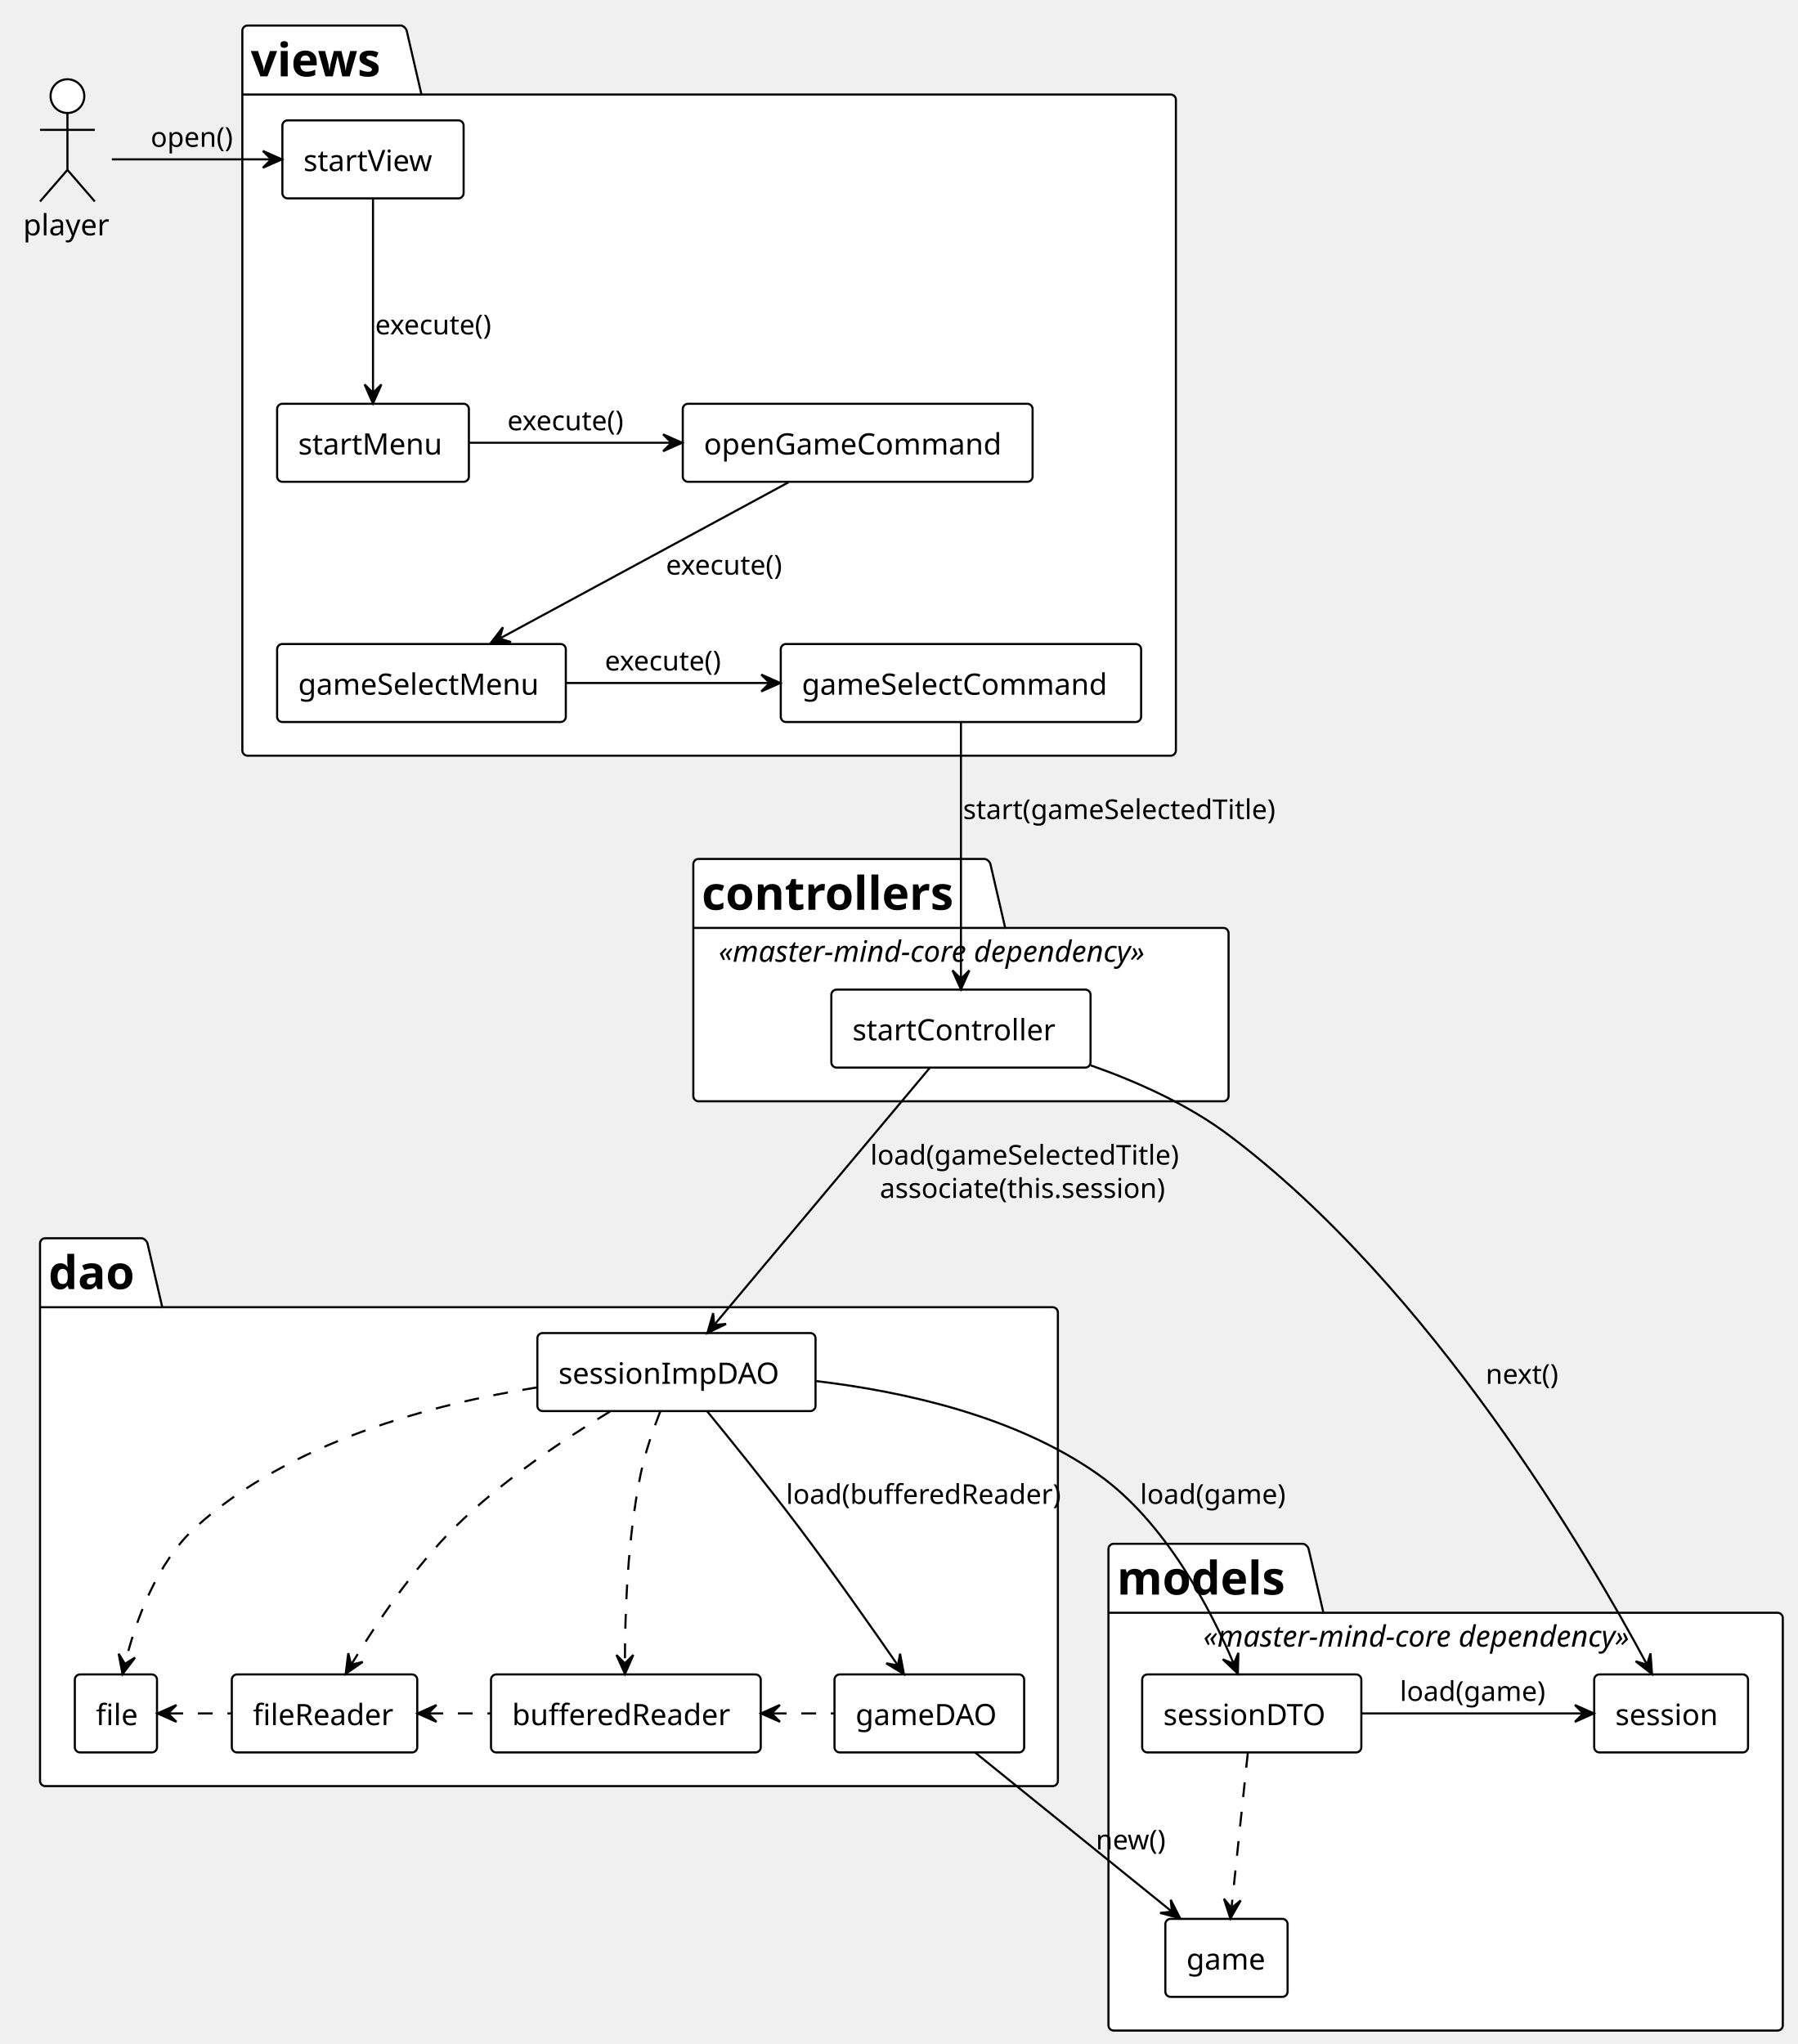
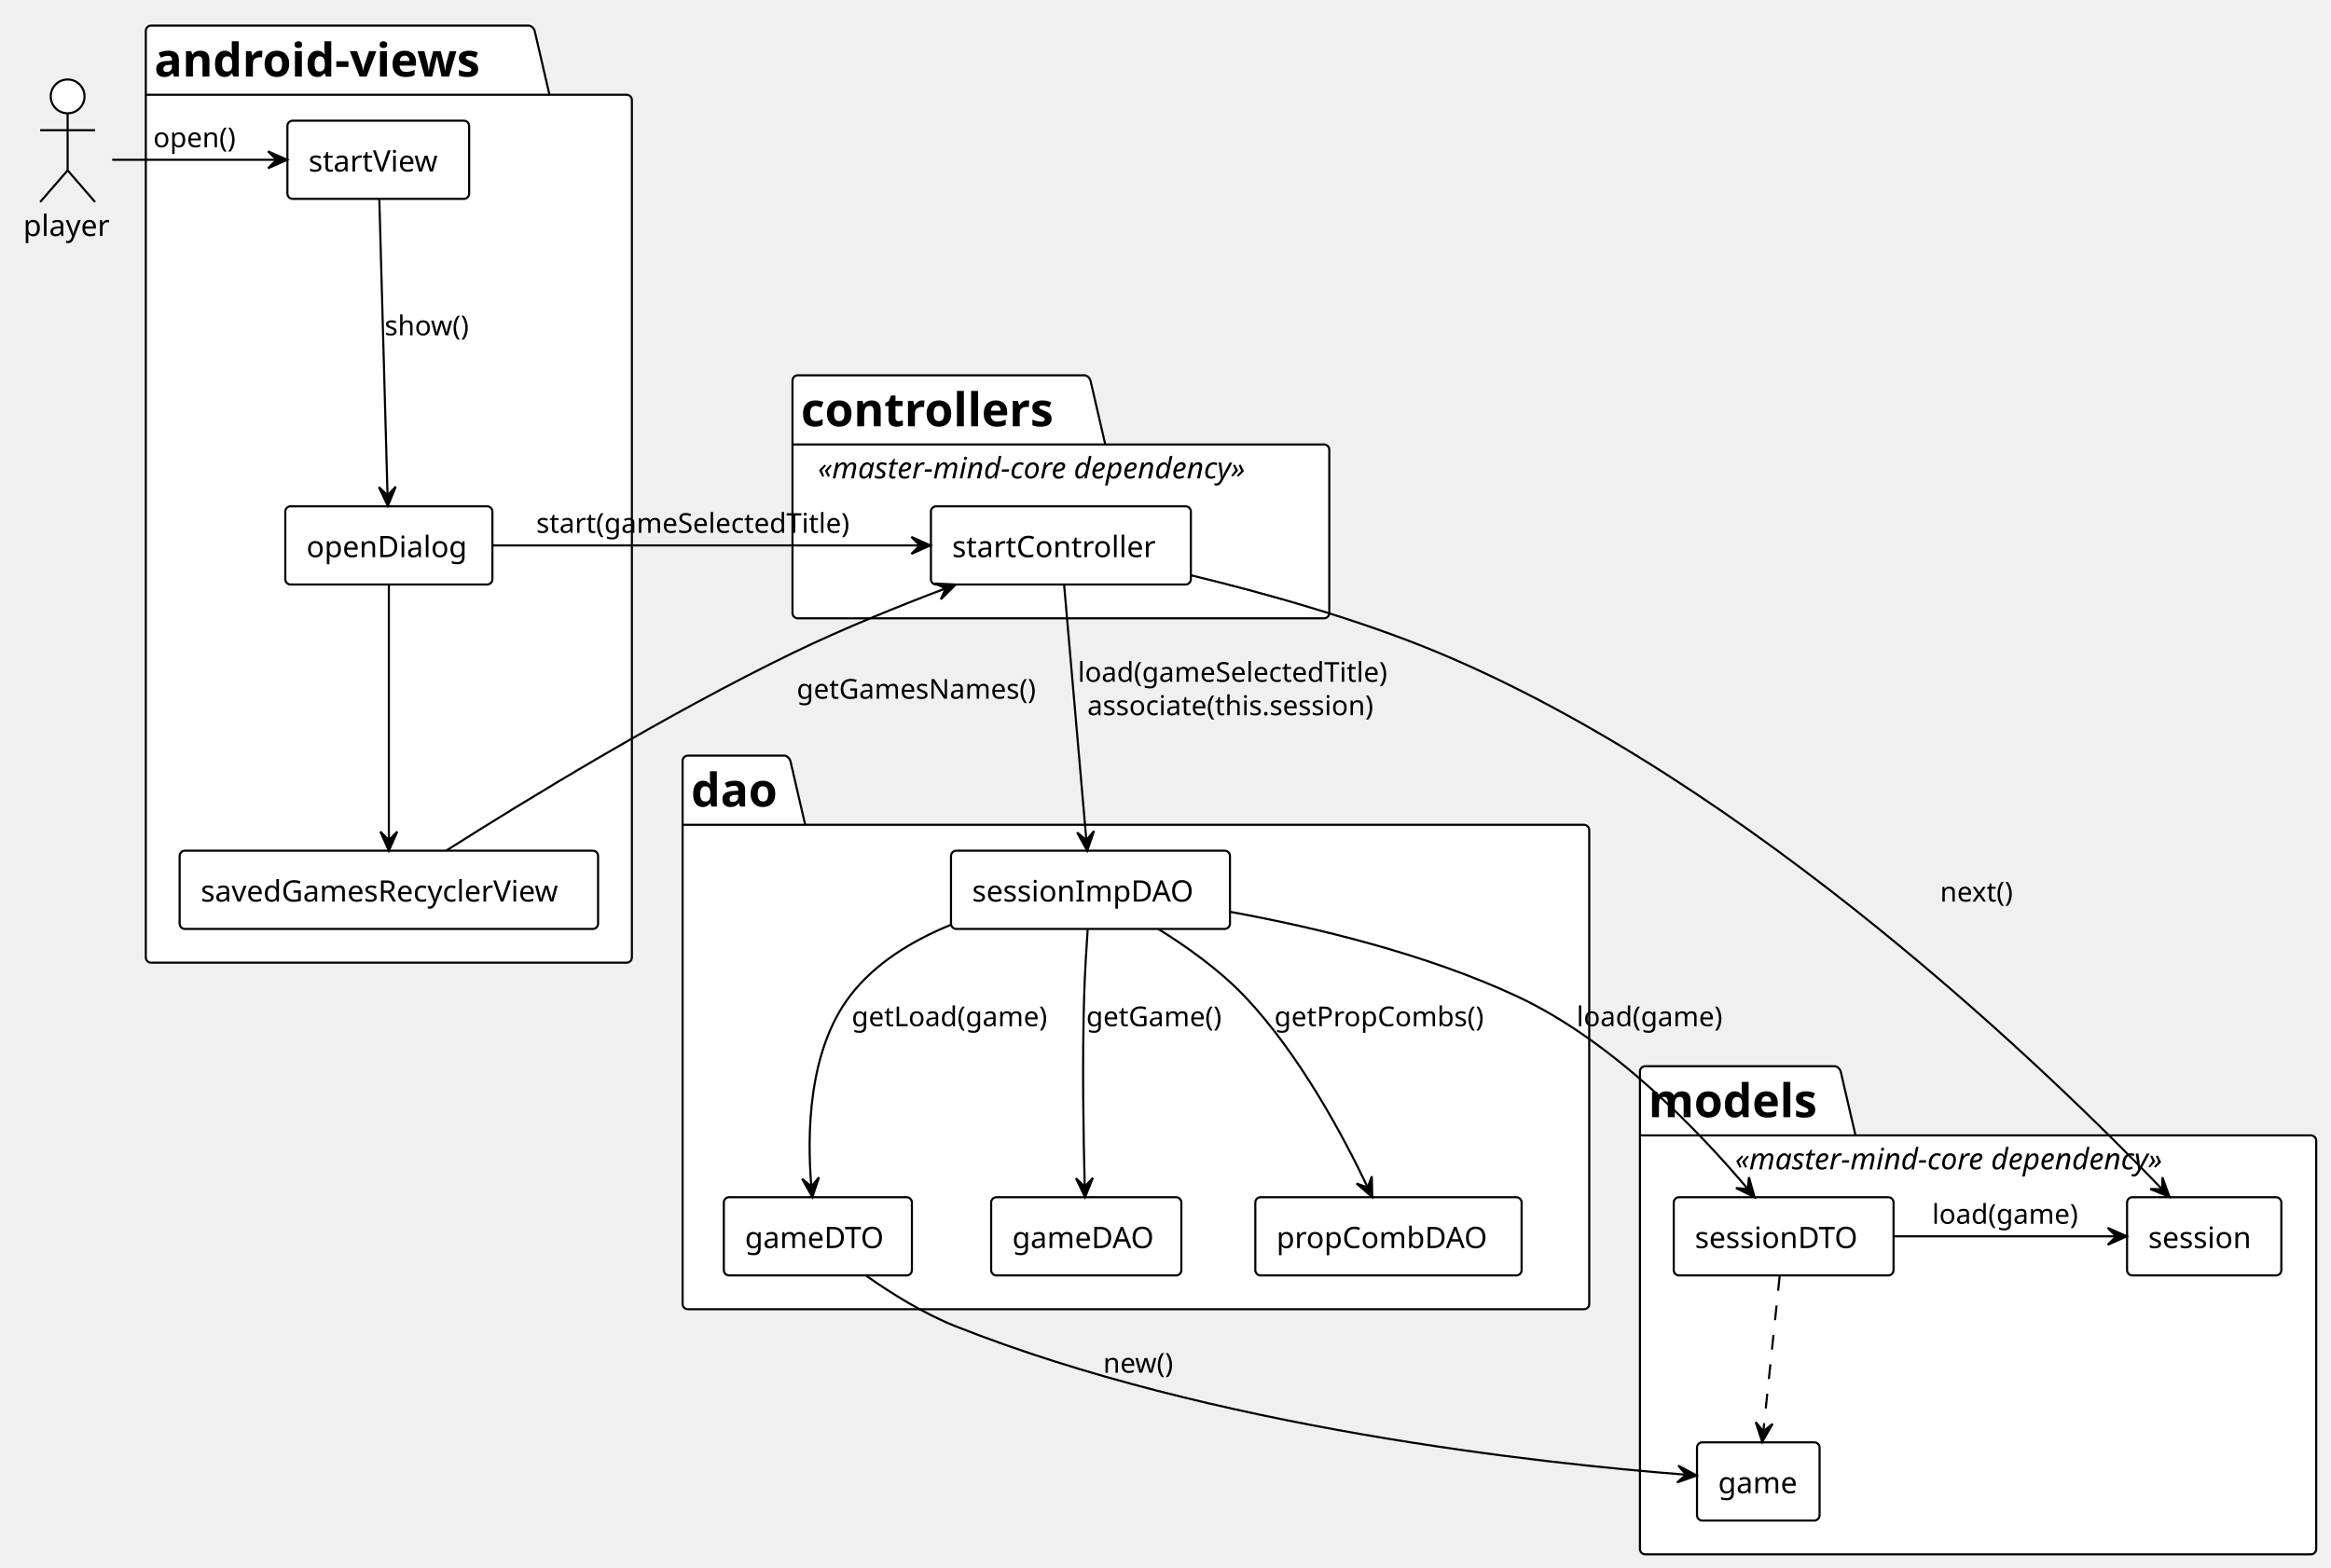
- <svg xmlns="http://www.w3.org/2000/svg" contentStyleType="text/css" height="970px" preserveAspectRatio="none" style="width:853px;height:970px;background:#FFFFFF;" version="1.1" viewBox="0 0 853 970" width="853px" zoomAndPan="magnify">
+ <svg xmlns="http://www.w3.org/2000/svg" contentStyleType="text/css" height="742px" preserveAspectRatio="none" style="width:1103px;height:742px;background:#FFFFFF;" version="1.1" viewBox="0 0 1103 742" width="1103px" zoomAndPan="magnify">
  <defs />
  <g>
-     <g id="cluster_views">
-       <path d="M117.5,12.119 L190.5,12.119 A3.75,3.75 0 0 1 193,14.619 L200,44.856 L555.5,44.856 A2.5,2.5 0 0 1 558,47.356 L558,356.119 A2.5,2.5 0 0 1 555.5,358.619 L117.5,358.619 A2.5,2.5 0 0 1 115,356.119 L115,14.619 A2.5,2.5 0 0 1 117.5,12.119 " fill="#FFFFFF" style="stroke:#000000;stroke-width:1.0;" />
-       <line style="stroke:#000000;stroke-width:1.0;" x1="115" x2="200" y1="44.856" y2="44.856" />
-       <text fill="#000000" font-family="Verdana" font-size="22" font-weight="bold" lengthAdjust="spacing" textLength="72" x="119" y="36.237">views</text>
+     <g id="cluster_android-views">
+       <path d="M71.5,12.119 L250.5,12.119 A3.75,3.75 0 0 1 253,14.619 L260,44.856 L296.5,44.856 A2.5,2.5 0 0 1 299,47.356 L299,453.119 A2.5,2.5 0 0 1 296.5,455.619 L71.5,455.619 A2.5,2.5 0 0 1 69,453.119 L69,14.619 A2.5,2.5 0 0 1 71.5,12.119 " fill="#FFFFFF" style="stroke:#000000;stroke-width:1.0;" />
+       <line style="stroke:#000000;stroke-width:1.0;" x1="69" x2="260" y1="44.856" y2="44.856" />
+       <text fill="#000000" font-family="Verdana" font-size="22" font-weight="bold" lengthAdjust="spacing" textLength="178" x="73" y="36.237">android-views</text>
    </g>
    <g id="cluster_controllers">
-       <path d="M331.5,407.619 L467.5,407.619 A3.75,3.75 0 0 1 470,410.119 L477,440.356 L580.5,440.356 A2.5,2.5 0 0 1 583,442.856 L583,520.119 A2.5,2.5 0 0 1 580.5,522.619 L331.5,522.619 A2.5,2.5 0 0 1 329,520.119 L329,410.119 A2.5,2.5 0 0 1 331.5,407.619 " fill="#FFFFFF" style="stroke:#000000;stroke-width:1.0;" />
-       <line style="stroke:#000000;stroke-width:1.0;" x1="329" x2="477" y1="440.356" y2="440.356" />
-       <text fill="#000000" font-family="Verdana" font-size="22" font-weight="bold" lengthAdjust="spacing" textLength="135" x="333" y="431.737">controllers</text>
-       <text fill="#000000" font-family="Verdana" font-size="14" font-style="italic" lengthAdjust="spacing" textLength="238" x="341" y="456.432">«master-mind-core dependency»</text>
+       <path d="M377.5,177.619 L513.5,177.619 A3.75,3.75 0 0 1 516,180.119 L523,210.356 L626.5,210.356 A2.5,2.5 0 0 1 629,212.856 L629,290.119 A2.5,2.5 0 0 1 626.5,292.619 L377.5,292.619 A2.5,2.5 0 0 1 375,290.119 L375,180.119 A2.5,2.5 0 0 1 377.5,177.619 " fill="#FFFFFF" style="stroke:#000000;stroke-width:1.0;" />
+       <line style="stroke:#000000;stroke-width:1.0;" x1="375" x2="523" y1="210.356" y2="210.356" />
+       <text fill="#000000" font-family="Verdana" font-size="22" font-weight="bold" lengthAdjust="spacing" textLength="135" x="379" y="201.737">controllers</text>
+       <text fill="#000000" font-family="Verdana" font-size="14" font-style="italic" lengthAdjust="spacing" textLength="238" x="387" y="226.432">«master-mind-core dependency»</text>
    </g>
    <g id="cluster_dao">
-       <path d="M21.5,587.619 L67.5,587.619 A3.75,3.75 0 0 1 70,590.119 L77,620.356 L499.5,620.356 A2.5,2.5 0 0 1 502,622.856 L502,845.119 A2.5,2.5 0 0 1 499.5,847.619 L21.5,847.619 A2.5,2.5 0 0 1 19,845.119 L19,590.119 A2.5,2.5 0 0 1 21.5,587.619 " fill="#FFFFFF" style="stroke:#000000;stroke-width:1.0;" />
-       <line style="stroke:#000000;stroke-width:1.0;" x1="19" x2="77" y1="620.356" y2="620.356" />
-       <text fill="#000000" font-family="Verdana" font-size="22" font-weight="bold" lengthAdjust="spacing" textLength="45" x="23" y="611.737">dao</text>
+       <path d="M325.5,357.619 L371.5,357.619 A3.75,3.75 0 0 1 374,360.119 L381,390.356 L749.5,390.356 A2.5,2.5 0 0 1 752,392.856 L752,617.119 A2.5,2.5 0 0 1 749.5,619.619 L325.5,619.619 A2.5,2.5 0 0 1 323,617.119 L323,360.119 A2.5,2.5 0 0 1 325.5,357.619 " fill="#FFFFFF" style="stroke:#000000;stroke-width:1.0;" />
+       <line style="stroke:#000000;stroke-width:1.0;" x1="323" x2="381" y1="390.356" y2="390.356" />
+       <text fill="#000000" font-family="Verdana" font-size="22" font-weight="bold" lengthAdjust="spacing" textLength="45" x="327" y="381.737">dao</text>
    </g>
    <g id="cluster_models">
-       <path d="M528.5,732.619 L618.5,732.619 A3.75,3.75 0 0 1 621,735.119 L628,765.356 L843.5,765.356 A2.5,2.5 0 0 1 846,767.856 L846,961.119 A2.5,2.5 0 0 1 843.5,963.619 L528.5,963.619 A2.5,2.5 0 0 1 526,961.119 L526,735.119 A2.5,2.5 0 0 1 528.5,732.619 " fill="#FFFFFF" style="stroke:#000000;stroke-width:1.0;" />
-       <line style="stroke:#000000;stroke-width:1.0;" x1="526" x2="628" y1="765.356" y2="765.356" />
-       <text fill="#000000" font-family="Verdana" font-size="22" font-weight="bold" lengthAdjust="spacing" textLength="89" x="530" y="756.737">models</text>
-       <text fill="#000000" font-family="Verdana" font-size="14" font-style="italic" lengthAdjust="spacing" textLength="238" x="571" y="781.432">«master-mind-core dependency»</text>
+       <path d="M778.5,504.619 L868.5,504.619 A3.75,3.75 0 0 1 871,507.119 L878,537.356 L1093.5,537.356 A2.5,2.5 0 0 1 1096,539.856 L1096,733.119 A2.5,2.5 0 0 1 1093.5,735.619 L778.5,735.619 A2.5,2.5 0 0 1 776,733.119 L776,507.119 A2.5,2.5 0 0 1 778.5,504.619 " fill="#FFFFFF" style="stroke:#000000;stroke-width:1.0;" />
+       <line style="stroke:#000000;stroke-width:1.0;" x1="776" x2="878" y1="537.356" y2="537.356" />
+       <text fill="#000000" font-family="Verdana" font-size="22" font-weight="bold" lengthAdjust="spacing" textLength="89" x="780" y="528.737">models</text>
+       <text fill="#000000" font-family="Verdana" font-size="14" font-style="italic" lengthAdjust="spacing" textLength="238" x="821" y="553.432">«master-mind-core dependency»</text>
    </g>
    <g id="elem_startView">
-       <rect fill="#FFFFFF" height="37.015" rx="2.5" ry="2.5" style="stroke:#000000;stroke-width:1.0;" width="86" x="134" y="57.119" />
-       <text fill="#000000" font-family="Verdana" font-size="14" lengthAdjust="spacing" textLength="66" x="144" y="81.194">startView</text>
+       <rect fill="#FFFFFF" height="37.015" rx="2.5" ry="2.5" style="stroke:#000000;stroke-width:1.0;" width="86" x="136" y="57.119" />
+       <text fill="#000000" font-family="Verdana" font-size="14" lengthAdjust="spacing" textLength="66" x="146" y="81.194">startView</text>
    </g>
-     <g id="elem_startMenu">
-       <rect fill="#FFFFFF" height="37.015" rx="2.5" ry="2.5" style="stroke:#000000;stroke-width:1.0;" width="91" x="131.5" y="191.619" />
-       <text fill="#000000" font-family="Verdana" font-size="14" lengthAdjust="spacing" textLength="71" x="141.5" y="215.694">startMenu</text>
+     <g id="elem_openDialog">
+       <rect fill="#FFFFFF" height="37.015" rx="2.5" ry="2.5" style="stroke:#000000;stroke-width:1.0;" width="98" x="135" y="239.619" />
+       <text fill="#000000" font-family="Verdana" font-size="14" lengthAdjust="spacing" textLength="78" x="145" y="263.694">openDialog</text>
    </g>
-     <g id="elem_openGameCommand">
-       <rect fill="#FFFFFF" height="37.015" rx="2.5" ry="2.5" style="stroke:#000000;stroke-width:1.0;" width="166" x="324" y="191.619" />
-       <text fill="#000000" font-family="Verdana" font-size="14" lengthAdjust="spacing" textLength="146" x="334" y="215.694">openGameCommand</text>
-     </g>
-     <g id="elem_gameSelectMenu">
-       <rect fill="#FFFFFF" height="37.015" rx="2.5" ry="2.5" style="stroke:#000000;stroke-width:1.0;" width="137" x="131.5" y="305.619" />
-       <text fill="#000000" font-family="Verdana" font-size="14" lengthAdjust="spacing" textLength="117" x="141.5" y="329.694">gameSelectMenu</text>
-     </g>
-     <g id="elem_gameSelectCommand">
-       <rect fill="#FFFFFF" height="37.015" rx="2.5" ry="2.5" style="stroke:#000000;stroke-width:1.0;" width="171" x="370.5" y="305.619" />
-       <text fill="#000000" font-family="Verdana" font-size="14" lengthAdjust="spacing" textLength="151" x="380.5" y="329.694">gameSelectCommand</text>
+     <g id="elem_savedGamesRecyclerView">
+       <rect fill="#FFFFFF" height="37.015" rx="2.5" ry="2.5" style="stroke:#000000;stroke-width:1.0;" width="198" x="85" y="402.619" />
+       <text fill="#000000" font-family="Verdana" font-size="14" lengthAdjust="spacing" textLength="178" x="95" y="426.694">savedGamesRecyclerView</text>
    </g>
    <g id="elem_startController">
-       <rect fill="#FFFFFF" height="37.015" rx="2.5" ry="2.5" style="stroke:#000000;stroke-width:1.0;" width="123" x="394.5" y="469.619" />
-       <text fill="#000000" font-family="Verdana" font-size="14" lengthAdjust="spacing" textLength="103" x="404.5" y="493.694">startController</text>
+       <rect fill="#FFFFFF" height="37.015" rx="2.5" ry="2.5" style="stroke:#000000;stroke-width:1.0;" width="123" x="440.5" y="239.619" />
+       <text fill="#000000" font-family="Verdana" font-size="14" lengthAdjust="spacing" textLength="103" x="450.5" y="263.694">startController</text>
    </g>
    <g id="elem_sessionImpDAO">
-       <rect fill="#FFFFFF" height="37.015" rx="2.5" ry="2.5" style="stroke:#000000;stroke-width:1.0;" width="132" x="255" y="632.619" />
-       <text fill="#000000" font-family="Verdana" font-size="14" lengthAdjust="spacing" textLength="112" x="265" y="656.694">sessionImpDAO</text>
+       <rect fill="#FFFFFF" height="37.015" rx="2.5" ry="2.5" style="stroke:#000000;stroke-width:1.0;" width="132" x="450" y="402.619" />
+       <text fill="#000000" font-family="Verdana" font-size="14" lengthAdjust="spacing" textLength="112" x="460" y="426.694">sessionImpDAO</text>
    </g>
    <g id="elem_gameDAO">
-       <rect fill="#FFFFFF" height="37.015" rx="2.5" ry="2.5" style="stroke:#000000;stroke-width:1.0;" width="90" x="396" y="794.619" />
-       <text fill="#000000" font-family="Verdana" font-size="14" lengthAdjust="spacing" textLength="70" x="406" y="818.694">gameDAO</text>
+       <rect fill="#FFFFFF" height="37.015" rx="2.5" ry="2.5" style="stroke:#000000;stroke-width:1.0;" width="90" x="469" y="566.619" />
+       <text fill="#000000" font-family="Verdana" font-size="14" lengthAdjust="spacing" textLength="70" x="479" y="590.694">gameDAO</text>
    </g>
-     <g id="elem_file">
-       <rect fill="#FFFFFF" height="37.015" rx="2.5" ry="2.5" style="stroke:#000000;stroke-width:1.0;" width="39" x="35.5" y="794.619" />
-       <text fill="#000000" font-family="Verdana" font-size="14" lengthAdjust="spacing" textLength="19" x="45.5" y="818.694">file</text>
+     <g id="elem_propCombDAO">
+       <rect fill="#FFFFFF" height="37.015" rx="2.5" ry="2.5" style="stroke:#000000;stroke-width:1.0;" width="126" x="594" y="566.619" />
+       <text fill="#000000" font-family="Verdana" font-size="14" lengthAdjust="spacing" textLength="106" x="604" y="590.694">propCombDAO</text>
    </g>
-     <g id="elem_fileReader">
-       <rect fill="#FFFFFF" height="37.015" rx="2.5" ry="2.5" style="stroke:#000000;stroke-width:1.0;" width="88" x="110" y="794.619" />
-       <text fill="#000000" font-family="Verdana" font-size="14" lengthAdjust="spacing" textLength="68" x="120" y="818.694">fileReader</text>
-     </g>
-     <g id="elem_bufferedReader">
-       <rect fill="#FFFFFF" height="37.015" rx="2.5" ry="2.5" style="stroke:#000000;stroke-width:1.0;" width="128" x="233" y="794.619" />
-       <text fill="#000000" font-family="Verdana" font-size="14" lengthAdjust="spacing" textLength="108" x="243" y="818.694">bufferedReader</text>
+     <g id="elem_gameDTO">
+       <rect fill="#FFFFFF" height="37.015" rx="2.5" ry="2.5" style="stroke:#000000;stroke-width:1.0;" width="89" x="342.5" y="566.619" />
+       <text fill="#000000" font-family="Verdana" font-size="14" lengthAdjust="spacing" textLength="69" x="352.5" y="590.694">gameDTO</text>
    </g>
    <g id="elem_session">
-       <rect fill="#FFFFFF" height="37.015" rx="2.5" ry="2.5" style="stroke:#000000;stroke-width:1.0;" width="73" x="756.5" y="794.619" />
-       <text fill="#000000" font-family="Verdana" font-size="14" lengthAdjust="spacing" textLength="53" x="766.5" y="818.694">session</text>
+       <rect fill="#FFFFFF" height="37.015" rx="2.5" ry="2.5" style="stroke:#000000;stroke-width:1.0;" width="73" x="1006.5" y="566.619" />
+       <text fill="#000000" font-family="Verdana" font-size="14" lengthAdjust="spacing" textLength="53" x="1016.5" y="590.694">session</text>
    </g>
    <g id="elem_sessionDTO">
-       <rect fill="#FFFFFF" height="37.015" rx="2.5" ry="2.5" style="stroke:#000000;stroke-width:1.0;" width="104" x="542" y="794.619" />
-       <text fill="#000000" font-family="Verdana" font-size="14" lengthAdjust="spacing" textLength="84" x="552" y="818.694">sessionDTO</text>
+       <rect fill="#FFFFFF" height="37.015" rx="2.5" ry="2.5" style="stroke:#000000;stroke-width:1.0;" width="104" x="792" y="566.619" />
+       <text fill="#000000" font-family="Verdana" font-size="14" lengthAdjust="spacing" textLength="84" x="802" y="590.694">sessionDTO</text>
    </g>
    <g id="elem_game">
-       <rect fill="#FFFFFF" height="37.015" rx="2.5" ry="2.5" style="stroke:#000000;stroke-width:1.0;" width="58" x="553" y="910.619" />
-       <text fill="#000000" font-family="Verdana" font-size="14" lengthAdjust="spacing" textLength="38" x="563" y="934.694">game</text>
+       <rect fill="#FFFFFF" height="37.015" rx="2.5" ry="2.5" style="stroke:#000000;stroke-width:1.0;" width="58" x="803" y="682.619" />
+       <text fill="#000000" font-family="Verdana" font-size="14" lengthAdjust="spacing" textLength="38" x="813" y="706.694">game</text>
    </g>
    <g id="elem_player">
      <ellipse cx="32" cy="45.619" fill="#FFFFFF" rx="8" ry="8" style="stroke:#000000;stroke-width:1.0;" />
      <path d="M32,53.619 L32,80.619 M19,61.619 L45,61.619 M32,80.619 L19,95.619 M32,80.619 L45,95.619 " fill="none" style="stroke:#000000;stroke-width:1.0;" />
      <text fill="#000000" font-family="Verdana" font-size="14" lengthAdjust="spacing" textLength="42" x="11" y="111.694">player</text>
    </g>
    <g id="link_player_startView">
-       <path d="M53.08,75.619 C72.82,75.619 103.03,75.619 128.67,75.619 " fill="none" id="player-to-startView" style="stroke:#000000;stroke-width:1.0;" />
-       <polygon fill="#000000" points="133.74,75.619,124.74,71.619,128.74,75.619,124.74,79.619,133.74,75.619" style="stroke:#000000;stroke-width:1.0;" />
-       <text fill="#000000" font-family="Verdana" font-size="13" lengthAdjust="spacing" textLength="44" x="71.5" y="69.689">open()</text>
+       <path d="M53.06,75.619 C73.23,75.619 104.39,75.619 130.67,75.619 " fill="none" id="player-to-startView" style="stroke:#000000;stroke-width:1.0;" />
+       <polygon fill="#000000" points="135.86,75.619,126.86,71.619,130.86,75.619,126.86,79.619,135.86,75.619" style="stroke:#000000;stroke-width:1.0;" />
+       <text fill="#000000" font-family="Verdana" font-size="13" lengthAdjust="spacing" textLength="44" x="72.5" y="69.689">open()</text>
    </g>
-     <g id="link_startView_startMenu">
-       <path d="M177,94.209 C177,117.869 177,159.989 177,186.129 " fill="none" id="startView-to-startMenu" style="stroke:#000000;stroke-width:1.0;" />
-       <polygon fill="#000000" points="177,191.449,181,182.449,177,186.449,173,182.449,177,191.449" style="stroke:#000000;stroke-width:1.0;" />
-       <text fill="#000000" font-family="Verdana" font-size="13" lengthAdjust="spacing" textLength="65" x="178" y="158.689">execute()</text>
+     <g id="link_startView_openDialog">
+       <path d="M179.49,94.259 C180.4,127.149 182.36,197.809 183.37,234.289 " fill="none" id="startView-to-openDialog" style="stroke:#000000;stroke-width:1.0;" />
+       <polygon fill="#000000" points="183.51,239.409,187.277,230.309,183.381,234.411,179.28,230.515,183.51,239.409" style="stroke:#000000;stroke-width:1.0;" />
+       <text fill="#000000" font-family="Verdana" font-size="13" lengthAdjust="spacing" textLength="46" x="182" y="158.689">show()</text>
    </g>
-     <g id="link_startMenu_openGameCommand">
-       <path d="M222.72,210.119 C250.07,210.119 285.77,210.119 318.45,210.119 " fill="none" id="startMenu-to-openGameCommand" style="stroke:#000000;stroke-width:1.0;" />
-       <polygon fill="#000000" points="323.67,210.119,314.67,206.119,318.67,210.119,314.67,214.119,323.67,210.119" style="stroke:#000000;stroke-width:1.0;" />
-       <text fill="#000000" font-family="Verdana" font-size="13" lengthAdjust="spacing" textLength="65" x="240.75" y="204.189">execute()</text>
+     <g id="link_openDialog_savedGamesRecyclerView">
+       <path d="M184,276.659 C184,305.929 184,364.749 184,397.239 " fill="none" id="openDialog-to-savedGamesRecyclerView" style="stroke:#000000;stroke-width:1.0;" />
+       <polygon fill="#000000" points="184,402.609,188,393.609,184,397.609,180,393.609,184,402.609" style="stroke:#000000;stroke-width:1.0;" />
    </g>
-     <g id="link_openGameCommand_gameSelectMenu">
-       <path d="M374.2,228.869 C336.95,249.019 276.31,281.829 237.29,302.939 " fill="none" id="openGameCommand-to-gameSelectMenu" style="stroke:#000000;stroke-width:1.0;" />
-       <polygon fill="#000000" points="232.65,305.459,242.468,304.686,237.046,303.076,238.655,297.653,232.65,305.459" style="stroke:#000000;stroke-width:1.0;" />
-       <text fill="#000000" font-family="Verdana" font-size="13" lengthAdjust="spacing" textLength="65" x="316" y="272.689">execute()</text>
+     <g id="link_startController_openDialog">
+       <path d="M435.24,258.119 C374.93,258.119 287.55,258.119 233.34,258.119 " fill="none" id="startController-backto-openDialog" style="stroke:#000000;stroke-width:1.0;" />
+       <polygon fill="#000000" points="440.26,258.119,431.26,254.119,435.26,258.119,431.26,262.119,440.26,258.119" style="stroke:#000000;stroke-width:1.0;" />
+       <text fill="#000000" font-family="Verdana" font-size="13" lengthAdjust="spacing" textLength="166" x="253.75" y="252.189">start(gameSelectedTitle)</text>
    </g>
-     <g id="link_gameSelectMenu_gameSelectCommand">
-       <path d="M268.6,324.119 C298.27,324.119 333.4,324.119 365.18,324.119 " fill="none" id="gameSelectMenu-to-gameSelectCommand" style="stroke:#000000;stroke-width:1.0;" />
-       <polygon fill="#000000" points="370.25,324.119,361.25,320.119,365.25,324.119,361.25,328.119,370.25,324.119" style="stroke:#000000;stroke-width:1.0;" />
-       <text fill="#000000" font-family="Verdana" font-size="13" lengthAdjust="spacing" textLength="65" x="287" y="318.189">execute()</text>
-     </g>
-     <g id="link_gameSelectCommand_startController">
-       <path d="M456,342.769 C456,372.219 456,431.399 456,464.099 " fill="none" id="gameSelectCommand-to-startController" style="stroke:#000000;stroke-width:1.0;" />
-       <polygon fill="#000000" points="456,469.499,460,460.499,456,464.499,452,460.499,456,469.499" style="stroke:#000000;stroke-width:1.0;" />
-       <text fill="#000000" font-family="Verdana" font-size="13" lengthAdjust="spacing" textLength="166" x="457" y="388.689">start(gameSelectedTitle)</text>
+     <g id="link_startController_savedGamesRecyclerView">
+       <path d="M447.45,278.479 C424.99,286.979 398.92,297.539 376,308.619 C315.27,337.979 247.85,379.299 211.26,402.509 " fill="none" id="startController-backto-savedGamesRecyclerView" style="stroke:#000000;stroke-width:1.0;" />
+       <polygon fill="#000000" points="452.19,276.699,442.356,276.15,447.515,278.472,445.193,283.63,452.19,276.699" style="stroke:#000000;stroke-width:1.0;" />
+       <text fill="#000000" font-family="Verdana" font-size="13" lengthAdjust="spacing" textLength="120" x="377" y="330.689">getGamesNames()</text>
    </g>
    <g id="link_startController_session">
-       <path d="M517.62,505.579 C539.61,513.329 563.69,524.129 583,538.619 C679.44,610.999 754.12,738.789 781.59,789.999 " fill="none" id="startController-to-session" style="stroke:#000000;stroke-width:1.0;" />
-       <polygon fill="#000000" points="783.94,794.419,783.216,784.597,781.579,790.012,776.164,788.375,783.94,794.419" style="stroke:#000000;stroke-width:1.0;" />
-       <text fill="#000000" font-family="Verdana" font-size="13" lengthAdjust="spacing" textLength="41" x="705" y="656.689">next()</text>
+       <path d="M563.81,272.329 C598.64,280.759 642.54,293.029 680,308.619 C829.43,370.819 971.86,509.559 1023.04,562.779 " fill="none" id="startController-to-session" style="stroke:#000000;stroke-width:1.0;" />
+       <polygon fill="#000000" points="1026.57,566.459,1023.24,557.191,1023.114,562.846,1017.458,562.72,1026.57,566.459" style="stroke:#000000;stroke-width:1.0;" />
+       <text fill="#000000" font-family="Verdana" font-size="13" lengthAdjust="spacing" textLength="41" x="918" y="426.689">next()</text>
    </g>
    <g id="link_startController_sessionImpDAO">
-       <path d="M441.3,506.659 C416.44,536.299 366.2,596.209 339.18,628.439 " fill="none" id="startController-to-sessionImpDAO" style="stroke:#000000;stroke-width:1.0;" />
-       <polygon fill="#000000" points="335.69,632.609,344.54,628.288,338.905,628.78,338.413,623.144,335.69,632.609" style="stroke:#000000;stroke-width:1.0;" />
-       <text fill="#000000" font-family="Verdana" font-size="13" lengthAdjust="spacing" textLength="161" x="413" y="552.689">load(gameSelectedTitle)</text>
-       <text fill="#000000" font-family="Verdana" font-size="13" lengthAdjust="spacing" textLength="152" x="417.5" y="568.488">associate(this.session)</text>
+       <path d="M503.52,276.659 C506.07,305.929 511.18,364.749 514.01,397.239 " fill="none" id="startController-to-sessionImpDAO" style="stroke:#000000;stroke-width:1.0;" />
+       <polygon fill="#000000" points="514.48,402.609,517.668,393.291,514.038,397.629,509.699,393.998,514.48,402.609" style="stroke:#000000;stroke-width:1.0;" />
+       <text fill="#000000" font-family="Verdana" font-size="13" lengthAdjust="spacing" textLength="161" x="510" y="322.689">load(gameSelectedTitle)</text>
+       <text fill="#000000" font-family="Verdana" font-size="13" lengthAdjust="spacing" textLength="152" x="514.5" y="338.488">associate(this.session)</text>
    </g>
    <g id="link_sessionImpDAO_gameDAO">
-       <path d="M335.59,669.769 C347.5,684.309 364.65,705.569 379,724.619 C395.52,746.549 413.59,772.259 425.93,790.109 " fill="none" id="sessionImpDAO-to-gameDAO" style="stroke:#000000;stroke-width:1.0;" />
-       <polygon fill="#000000" points="428.94,794.469,427.115,784.791,426.098,790.356,420.533,789.339,428.94,794.469" style="stroke:#000000;stroke-width:1.0;" />
-       <text fill="#000000" font-family="Verdana" font-size="13" lengthAdjust="spacing" textLength="139" x="373" y="713.689">load(bufferedReader)</text>
+       <path d="M514.66,439.979 C514.01,449.389 513.32,461.119 513,471.619 C512.06,502.709 512.68,538.649 513.28,561.379 " fill="none" id="sessionImpDAO-to-gameDAO" style="stroke:#000000;stroke-width:1.0;" />
+       <polygon fill="#000000" points="513.42,566.579,517.161,557.469,513.277,561.581,509.165,557.697,513.42,566.579" style="stroke:#000000;stroke-width:1.0;" />
+       <text fill="#000000" font-family="Verdana" font-size="13" lengthAdjust="spacing" textLength="70" x="514" y="485.689">getGame()</text>
+     </g>
+     <g id="link_sessionImpDAO_propCombDAO">
+       <path d="M548.1,439.679 C561.75,448.149 577.19,459.179 589,471.619 C614.92,498.929 635.68,537.769 647.16,561.929 " fill="none" id="sessionImpDAO-to-propCombDAO" style="stroke:#000000;stroke-width:1.0;" />
+       <polygon fill="#000000" points="649.33,566.559,649.122,556.712,647.203,562.034,641.881,560.116,649.33,566.559" style="stroke:#000000;stroke-width:1.0;" />
+       <text fill="#000000" font-family="Verdana" font-size="13" lengthAdjust="spacing" textLength="106" x="603" y="485.689">getPropCombs()</text>
    </g>
    <g id="link_sessionImpDAO_sessionDTO">
-       <path d="M387.35,655.419 C428.95,660.339 481.92,672.059 521,699.619 C553.06,722.229 574.55,763.819 585.48,789.609 " fill="none" id="sessionImpDAO-to-sessionDTO" style="stroke:#000000;stroke-width:1.0;" />
-       <polygon fill="#000000" points="587.4,794.229,587.646,784.383,585.484,789.611,580.257,787.449,587.4,794.229" style="stroke:#000000;stroke-width:1.0;" />
-       <text fill="#000000" font-family="Verdana" font-size="13" lengthAdjust="spacing" textLength="74" x="541" y="713.689">load(game)</text>
+       <path d="M582.34,431.589 C622.86,439.009 674.98,451.519 718,471.619 C763.65,492.949 804.77,536.319 826.89,562.539 " fill="none" id="sessionImpDAO-to-sessionDTO" style="stroke:#000000;stroke-width:1.0;" />
+       <polygon fill="#000000" points="830.27,566.599,827.567,557.128,827.063,562.763,821.429,562.259,830.27,566.599" style="stroke:#000000;stroke-width:1.0;" />
+       <text fill="#000000" font-family="Verdana" font-size="13" lengthAdjust="spacing" textLength="74" x="746" y="485.689">load(game)</text>
    </g>
-     <g id="link_sessionImpDAO_file">
-       <path d="M254.79,658.419 C204.91,666.359 137.7,684.259 93,724.619 C74.16,741.639 64.25,769.649 59.34,789.389 " fill="none" id="sessionImpDAO-to-file" style="stroke:#000000;stroke-width:1.0;stroke-dasharray:7.0,7.0;" />
-       <polygon fill="#000000" points="58.14,794.469,64.095,786.625,59.285,789.602,56.308,784.792,58.14,794.469" style="stroke:#000000;stroke-width:1.0;" />
-     </g>
-     <g id="link_sessionImpDAO_fileReader">
-       <path d="M289.45,669.859 C267.4,683.179 238.06,702.819 216,724.619 C196.1,744.279 178.2,771.009 166.81,789.729 " fill="none" id="sessionImpDAO-to-fileReader" style="stroke:#000000;stroke-width:1.0;stroke-dasharray:7.0,7.0;" />
-       <polygon fill="#000000" points="164.05,794.309,172.124,788.669,166.633,790.028,165.274,784.537,164.05,794.309" style="stroke:#000000;stroke-width:1.0;" />
-     </g>
-     <g id="link_sessionImpDAO_bufferedReader">
-       <path d="M313.32,669.819 C309.86,678.609 306.08,689.499 304,699.619 C297.72,730.139 296.54,766.219 296.55,789.129 " fill="none" id="sessionImpDAO-to-bufferedReader" style="stroke:#000000;stroke-width:1.0;stroke-dasharray:7.0,7.0;" />
-       <polygon fill="#000000" points="296.58,794.379,300.529,785.356,296.551,789.379,292.529,785.402,296.58,794.379" style="stroke:#000000;stroke-width:1.0;" />
-     </g>
-     <g id="link_file_fileReader">
-       <path d="M79.92,813.119 C89.85,813.119 99.78,813.119 109.72,813.119 " fill="none" id="file-backto-fileReader" style="stroke:#000000;stroke-width:1.0;stroke-dasharray:7.0,7.0;" />
-       <polygon fill="#000000" points="74.72,813.119,83.72,817.119,79.72,813.119,83.72,809.119,74.72,813.119" style="stroke:#000000;stroke-width:1.0;" />
-     </g>
-     <g id="link_fileReader_bufferedReader">
-       <path d="M203.29,813.119 C213.16,813.119 223.02,813.119 232.89,813.119 " fill="none" id="fileReader-backto-bufferedReader" style="stroke:#000000;stroke-width:1.0;stroke-dasharray:7.0,7.0;" />
-       <polygon fill="#000000" points="198.13,813.119,207.13,817.119,203.13,813.119,207.13,809.119,198.13,813.119" style="stroke:#000000;stroke-width:1.0;" />
-     </g>
-     <g id="link_bufferedReader_gameDAO">
-       <path d="M366.27,813.119 C376.1,813.119 385.93,813.119 395.76,813.119 " fill="none" id="bufferedReader-backto-gameDAO" style="stroke:#000000;stroke-width:1.0;stroke-dasharray:7.0,7.0;" />
-       <polygon fill="#000000" points="361.12,813.119,370.131,817.093,366.12,813.105,370.108,809.093,361.12,813.119" style="stroke:#000000;stroke-width:1.0;" />
+     <g id="link_sessionImpDAO_gameDTO">
+       <path d="M449.72,437.779 C431.66,445.169 413.83,455.949 402,471.619 C382.38,497.599 381.84,536.919 383.92,561.529 " fill="none" id="sessionImpDAO-to-gameDTO" style="stroke:#000000;stroke-width:1.0;" />
+       <polygon fill="#000000" points="384.4,566.539,387.535,557.203,383.929,561.561,379.57,557.956,384.4,566.539" style="stroke:#000000;stroke-width:1.0;" />
+       <text fill="#000000" font-family="Verdana" font-size="13" lengthAdjust="spacing" textLength="100" x="403" y="485.689">getLoad(game)</text>
    </g>
    <g id="link_sessionDTO_session">
-       <path d="M646.02,813.119 C678.79,813.119 720.53,813.119 751.15,813.119 " fill="none" id="sessionDTO-to-session" style="stroke:#000000;stroke-width:1.0;" />
-       <polygon fill="#000000" points="756.35,813.119,747.35,809.119,751.35,813.119,747.35,817.119,756.35,813.119" style="stroke:#000000;stroke-width:1.0;" />
-       <text fill="#000000" font-family="Verdana" font-size="13" lengthAdjust="spacing" textLength="74" x="664.25" y="807.189">load(game)</text>
+       <path d="M896.02,585.119 C928.79,585.119 970.53,585.119 1001.15,585.119 " fill="none" id="sessionDTO-to-session" style="stroke:#000000;stroke-width:1.0;" />
+       <polygon fill="#000000" points="1006.35,585.119,997.35,581.119,1001.35,585.119,997.35,589.119,1006.35,585.119" style="stroke:#000000;stroke-width:1.0;" />
+       <text fill="#000000" font-family="Verdana" font-size="13" lengthAdjust="spacing" textLength="74" x="914.25" y="579.189">load(game)</text>
    </g>
    <g id="link_sessionDTO_game">
-       <path d="M592.12,831.929 C590.04,851.759 586.66,883.849 584.39,905.449 " fill="none" id="sessionDTO-to-game" style="stroke:#000000;stroke-width:1.0;stroke-dasharray:7.0,7.0;" />
-       <polygon fill="#000000" points="583.86,910.429,588.762,901.887,584.373,905.456,580.805,901.066,583.86,910.429" style="stroke:#000000;stroke-width:1.0;" />
+       <path d="M842.12,603.929 C840.04,623.759 836.66,655.849 834.39,677.449 " fill="none" id="sessionDTO-to-game" style="stroke:#000000;stroke-width:1.0;stroke-dasharray:7.0,7.0;" />
+       <polygon fill="#000000" points="833.86,682.429,838.762,673.887,834.373,677.456,830.805,673.066,833.86,682.429" style="stroke:#000000;stroke-width:1.0;" />
    </g>
-     <g id="link_gameDAO_game">
-       <path d="M462.72,831.679 C487.8,851.959 529.03,885.289 555.85,906.969 " fill="none" id="gameDAO-to-game" style="stroke:#000000;stroke-width:1.0;" />
-       <polygon fill="#000000" points="560.02,910.349,555.538,901.579,556.132,907.205,550.507,907.799,560.02,910.349" style="stroke:#000000;stroke-width:1.0;" />
-       <text fill="#000000" font-family="Verdana" font-size="13" lengthAdjust="spacing" textLength="39" x="520" y="877.689">new()</text>
+     <g id="link_gameDTO_game">
+       <path d="M409.9,603.789 C421.85,612.199 437.07,621.679 452,627.619 C573.35,675.859 729.57,692.639 797.69,697.929 " fill="none" id="gameDTO-to-game" style="stroke:#000000;stroke-width:1.0;" />
+       <polygon fill="#000000" points="802.84,698.319,794.162,693.662,797.854,697.948,793.568,701.639,802.84,698.319" style="stroke:#000000;stroke-width:1.0;" />
+       <text fill="#000000" font-family="Verdana" font-size="13" lengthAdjust="spacing" textLength="39" x="522" y="649.689">new()</text>
    </g>
  </g>
</svg>
